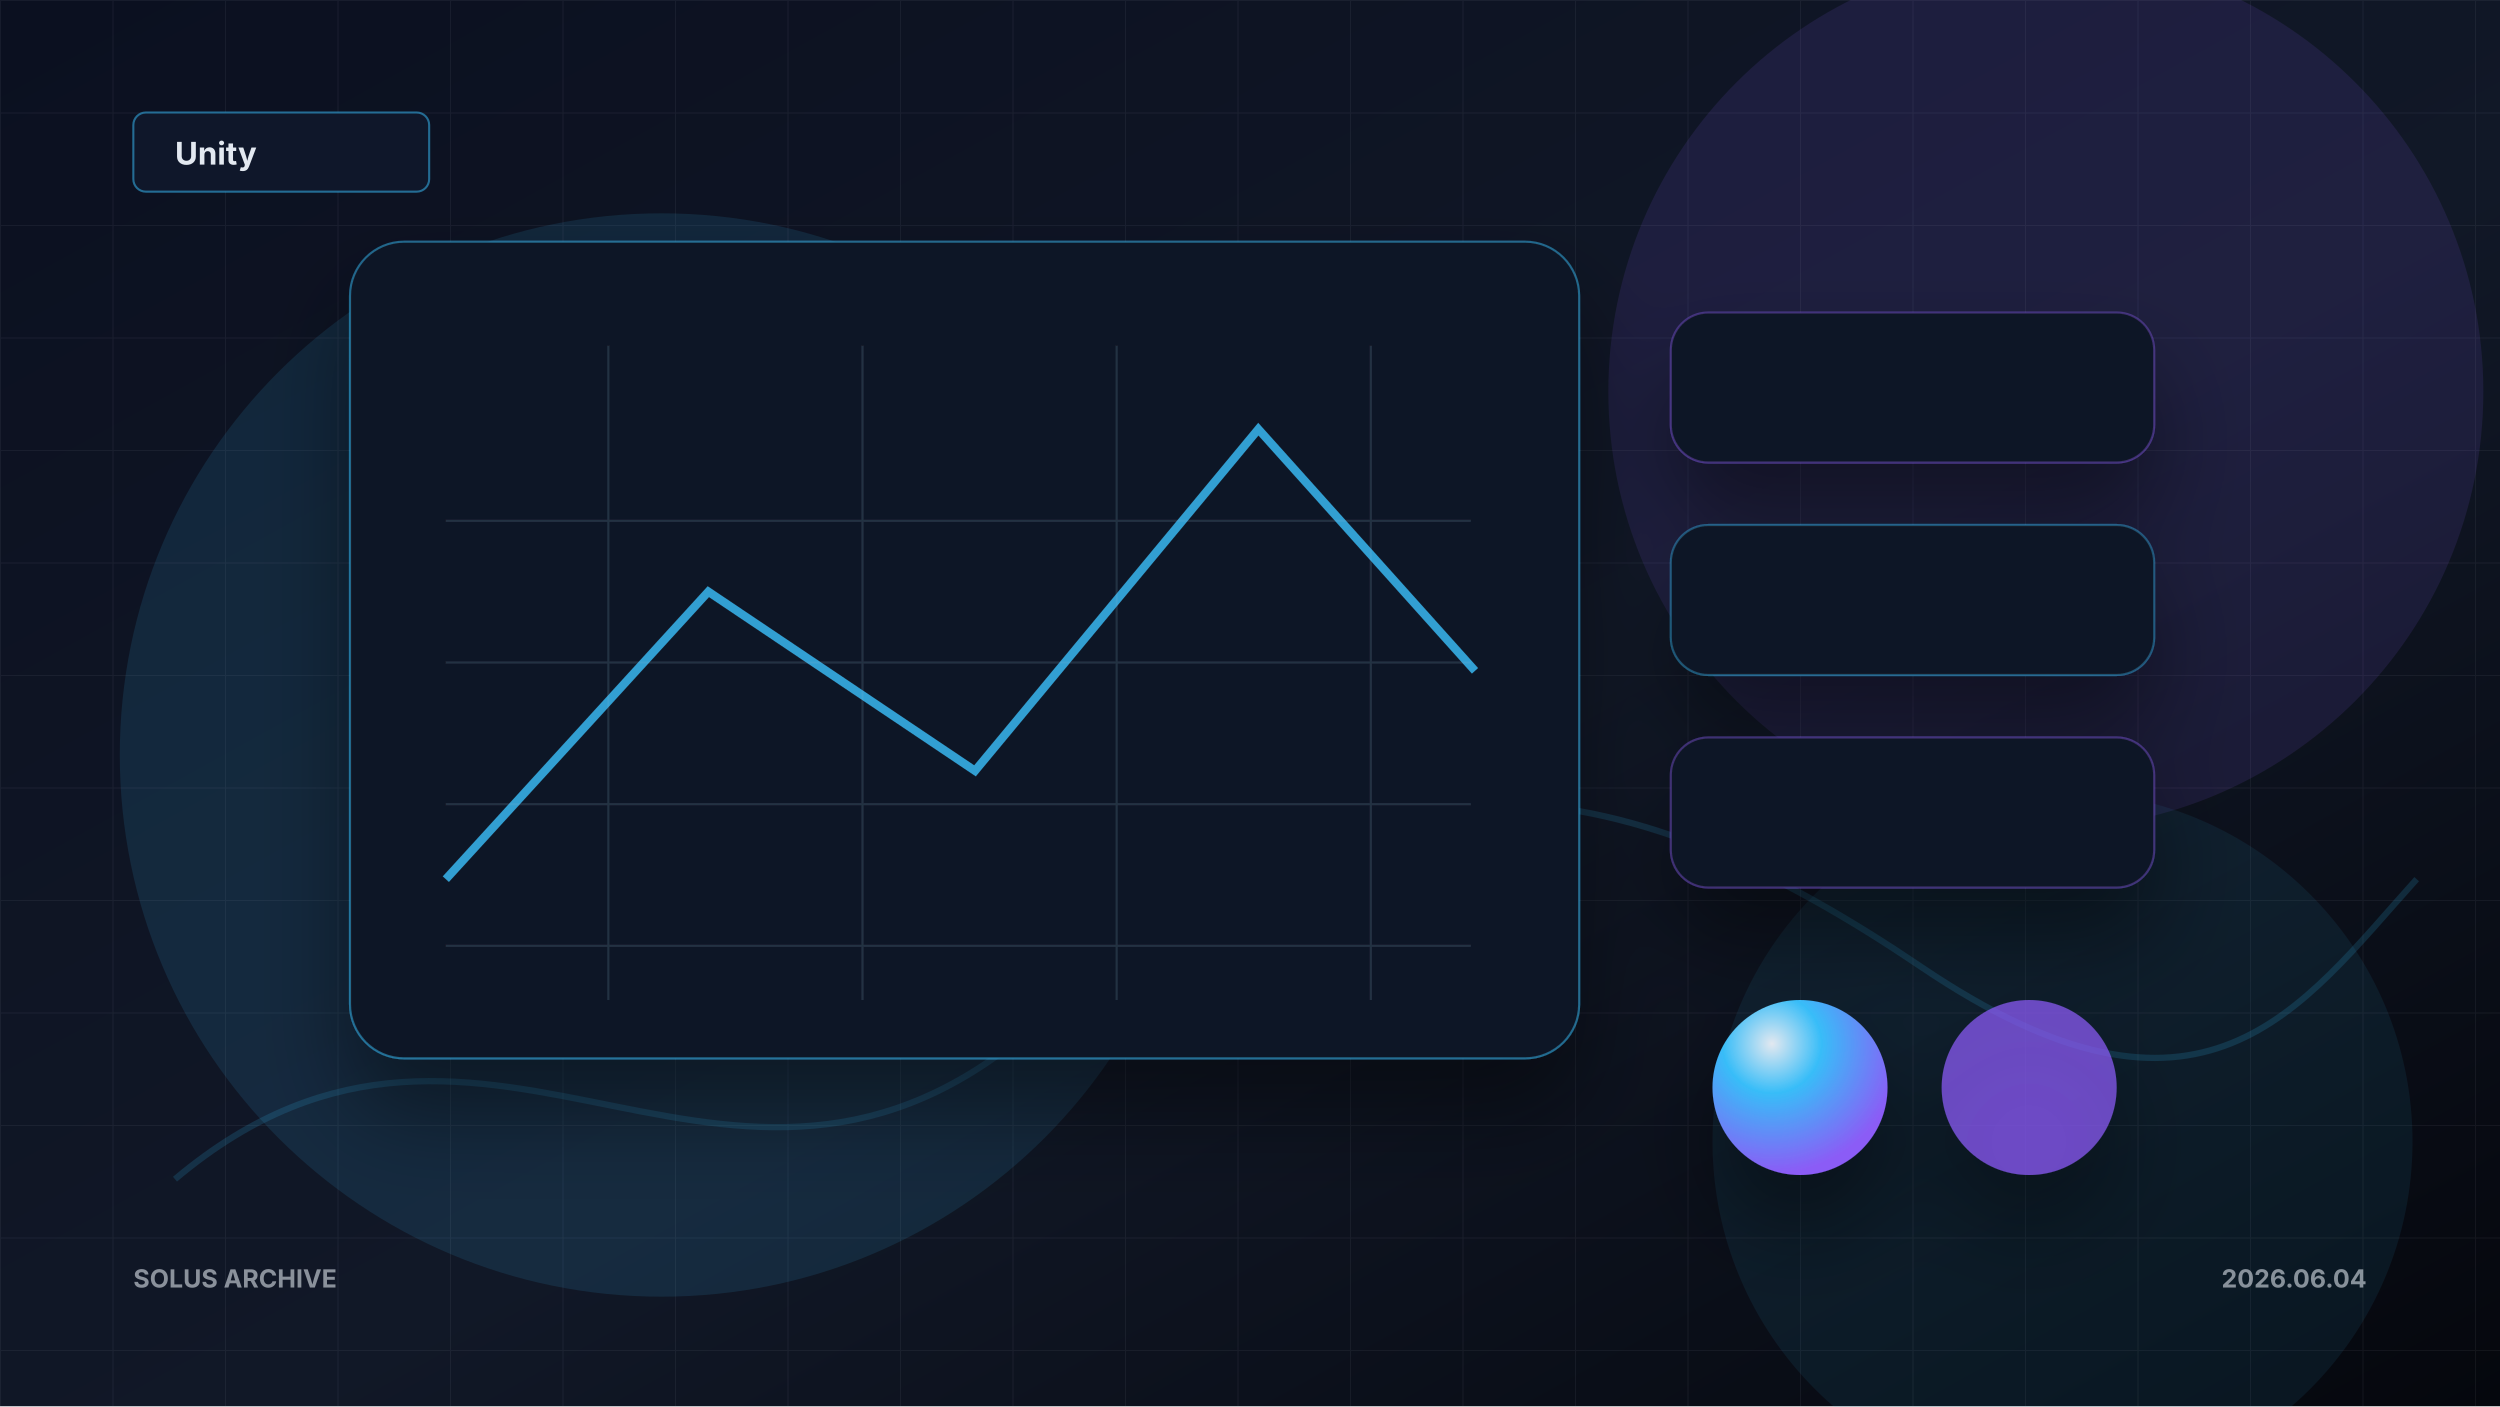
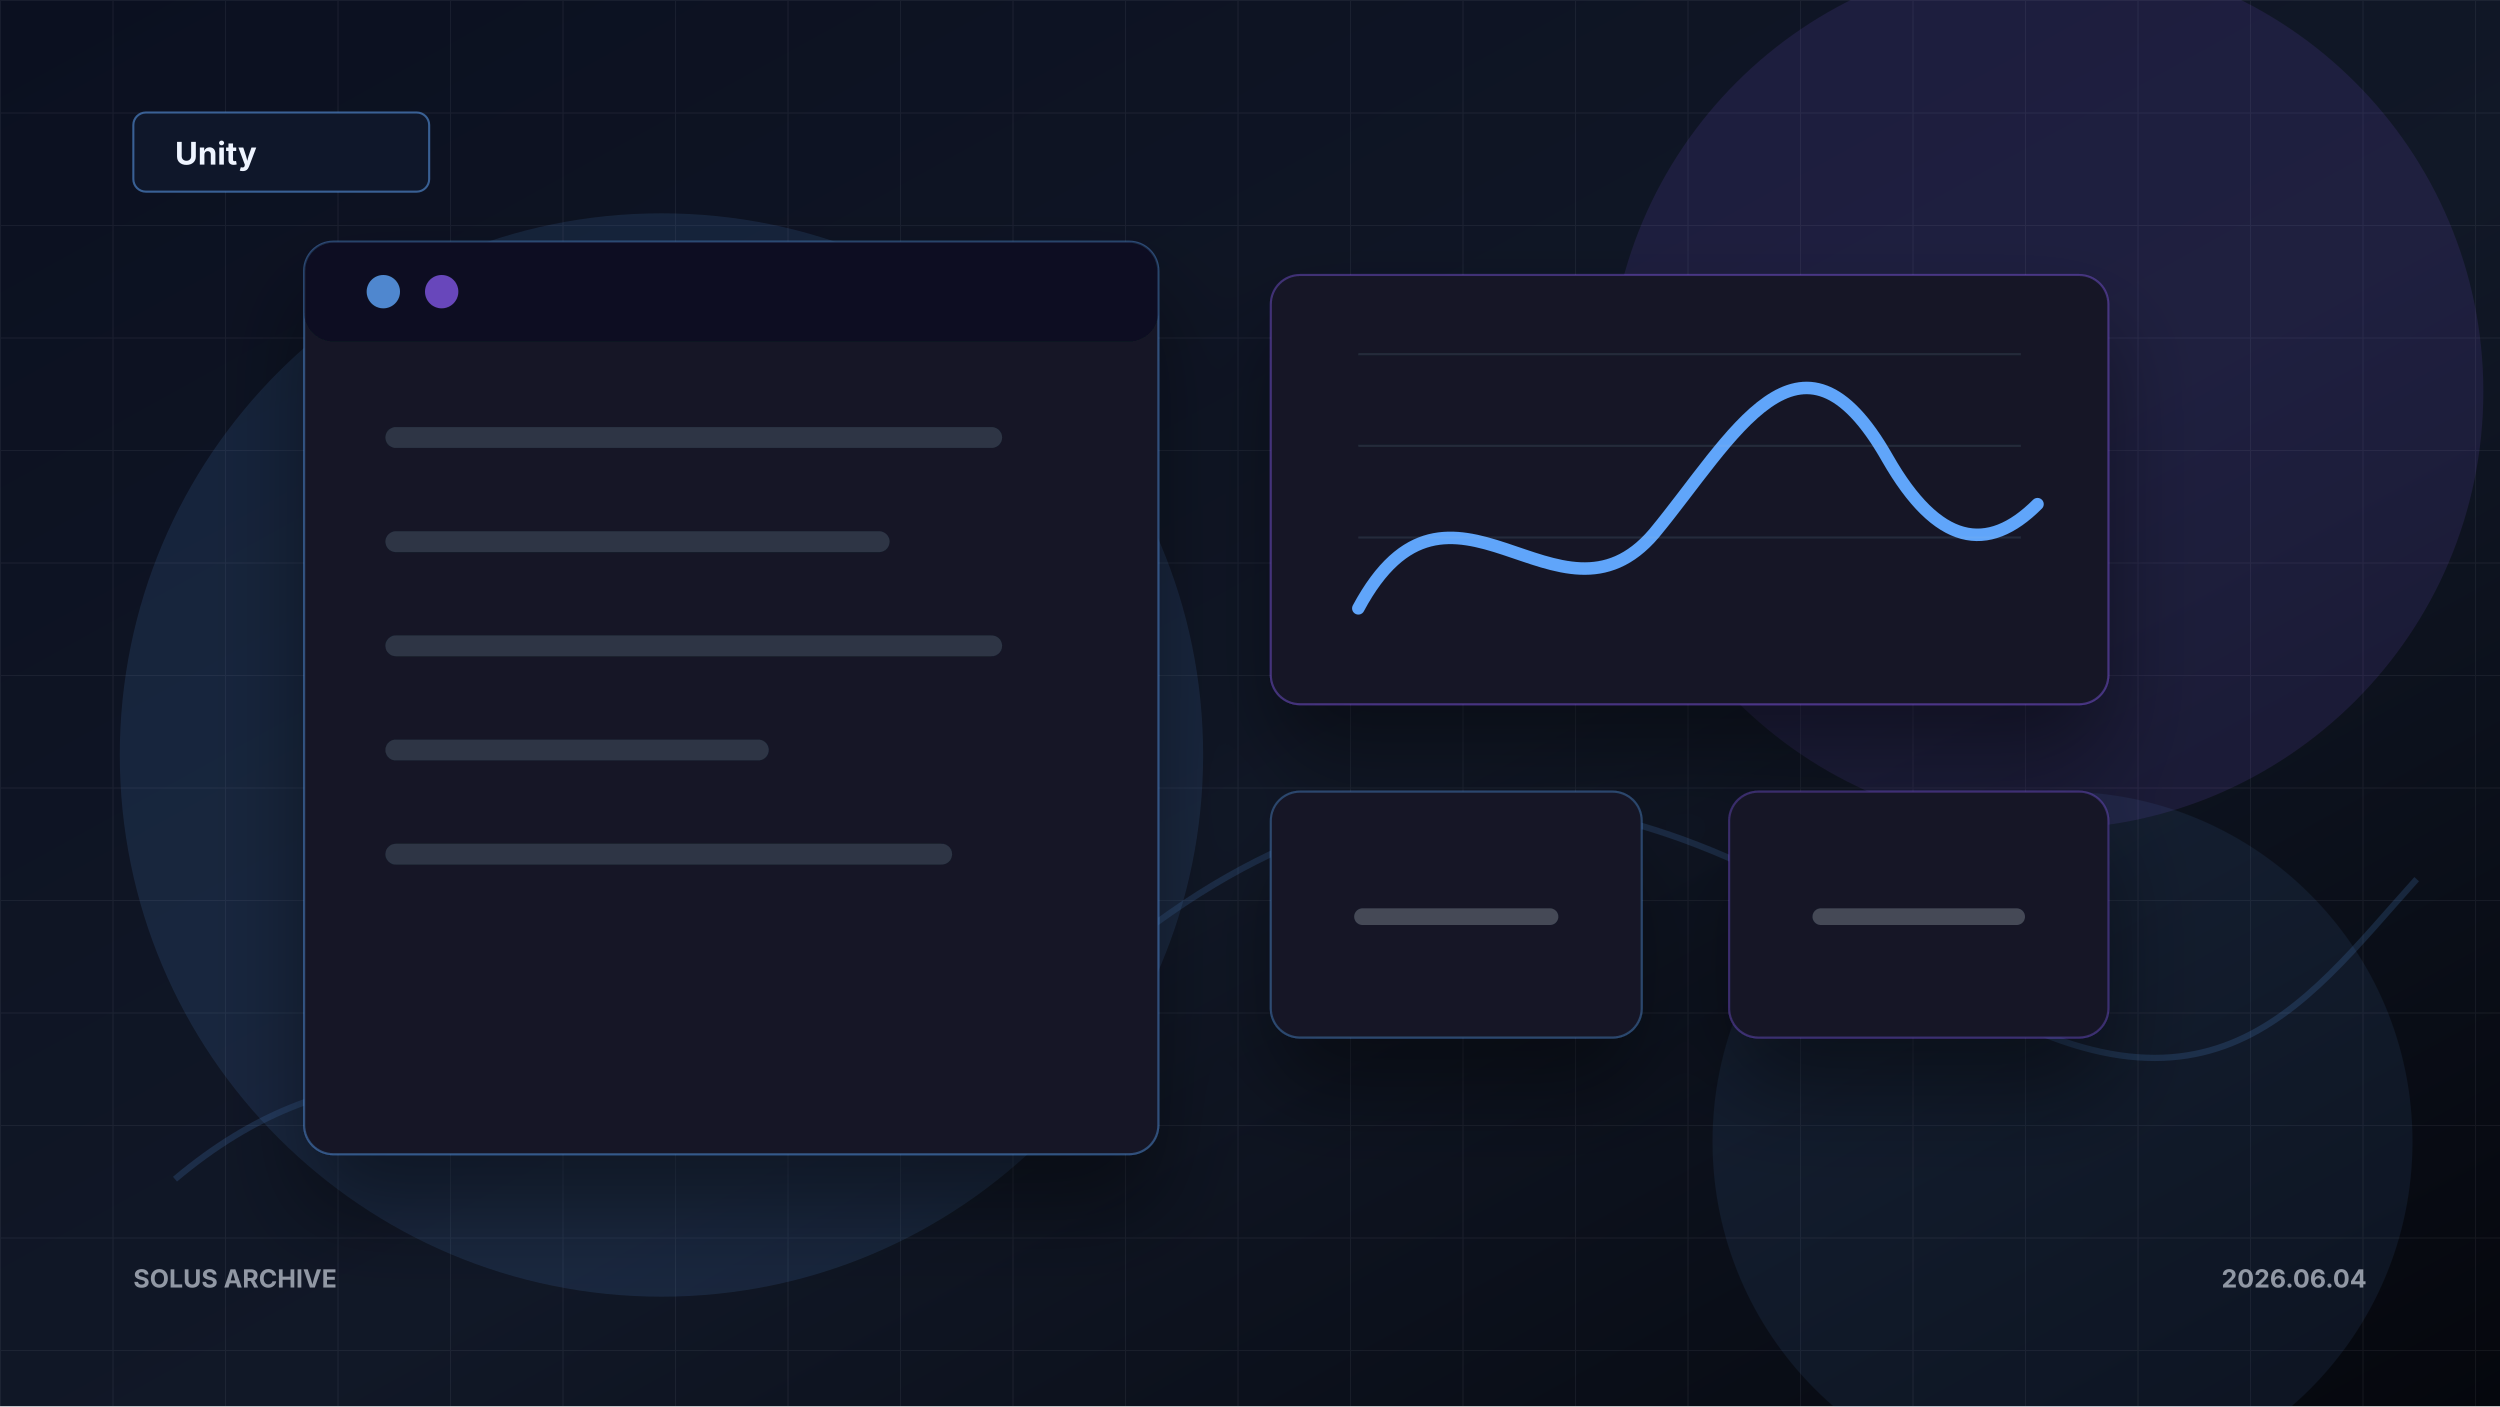
<svg xmlns="http://www.w3.org/2000/svg" viewBox="0 0 1200 675" role="img" aria-label="Unity 性能分析从哪里下手">
  <defs>
    <linearGradient id="bg" x1="0" y1="0" x2="1" y2="1">
      <stop offset="0" stop-color="#0b1020" />
      <stop offset=".56" stop-color="#111827" />
      <stop offset="1" stop-color="#05070d" />
    </linearGradient>
    <radialGradient id="sphere" cx=".34" cy=".25" r=".74">
-       <stop offset="0" stop-color="#e2e8f0" />
-       <stop offset=".38" stop-color="#38bdf8" />
+       <stop offset="0" stop-color="#eef4ff" />
+       <stop offset=".38" stop-color="#60a5fa" />
      <stop offset="1" stop-color="#8b5cf6" />
    </radialGradient>
    <pattern id="grid" width="54" height="54" patternUnits="userSpaceOnUse">
-       <path d="M54 0H0v54" fill="none" stroke="#e2e8f0" stroke-opacity=".06" />
+       <path d="M54 0H0v54" fill="none" stroke="#eef4ff" stroke-opacity=".06" />
    </pattern>
    <filter id="shadow" x="-40%" y="-40%" width="180%" height="180%">
      <feDropShadow dx="0" dy="26" stdDeviation="22" flood-color="#000" flood-opacity=".42" />
    </filter>
  </defs>
  <rect width="1200" height="675" fill="url(#bg)" />
  <rect width="1200" height="675" fill="url(#grid)" />
-   <circle cx="317.5" cy="362.4" r="260" fill="#38bdf8" opacity=".12" />
+   <circle cx="317.5" cy="362.4" r="260" fill="#60a5fa" opacity=".12" />
  <circle cx="982" cy="188" r="210" fill="#8b5cf6" opacity=".12" />
-   <circle cx="990" cy="548" r="168" fill="#38bdf8" opacity=".08" />
-   <path d="M84 566C236 438 354 628 506 484s280-112 416-20 182 20 238-42" fill="none" stroke="#38bdf8" stroke-opacity=".16" stroke-width="3" />
+   <circle cx="990" cy="548" r="168" fill="#60a5fa" opacity=".08" />
+   <path d="M84 566C236 438 354 628 506 484s280-112 416-20 182 20 238-42" fill="none" stroke="#60a5fa" stroke-opacity=".16" stroke-width="3" />
  <g filter="url(#shadow)">
-     <rect x="168" y="116" width="590" height="392" rx="26" fill="#111827" stroke="#38bdf8" stroke-opacity=".48" />
-     <path d="M214 422L340 284l128 86 136-164 104 116" fill="none" stroke="#38bdf8" stroke-width="4" opacity=".82" />
-     <path d="M214 454h492M214 386h492M214 318h492M214 250h492M292 166v314M414 166v314M536 166v314M658 166v314" stroke="#8fb8d7" stroke-opacity=".16" />
-     <rect x="802" y="150" width="232" height="72" rx="18" fill="#111827" stroke="#8b5cf6" stroke-opacity=".36" />
-     <rect x="802" y="252" width="232" height="72" rx="18" fill="#111827" stroke="#38bdf8" stroke-opacity=".36" />
-     <rect x="802" y="354" width="232" height="72" rx="18" fill="#111827" stroke="#8b5cf6" stroke-opacity=".36" />
-     <circle cx="864" cy="522" r="42" fill="url(#sphere)" />
-     <circle cx="974" cy="522" r="42" fill="#8b5cf6" opacity=".72" />
+     <rect x="146" y="116" width="410" height="438" rx="14" fill="#151827" stroke="#60a5fa" stroke-opacity=".38" />
+     <rect x="146" y="116" width="410" height="48" rx="14" fill="#020617" opacity=".38" />
+     <circle cx="184" cy="140" r="8" fill="#60a5fa" opacity=".8" />
+     <circle cx="212" cy="140" r="8" fill="#8b5cf6" opacity=".72" />
+     <path d="M190 210h286M190 260h232M190 310h286M190 360h174M190 410h262" stroke="#9fb7d1" stroke-opacity=".18" stroke-width="10" stroke-linecap="round" />
+     <rect x="610" y="132" width="402" height="206" rx="14" fill="#151827" stroke="#8b5cf6" stroke-opacity=".38" />
+     <path d="M652 292c44-82 96 18 142-36 38-46 70-110 112-36 24 42 48 46 72 22" fill="none" stroke="#60a5fa" stroke-width="6" stroke-linecap="round" />
+     <path d="M652 258h318M652 214h318M652 170h318" stroke="#9fb7d1" stroke-opacity=".12" />
+     <rect x="610" y="380" width="178" height="118" rx="14" fill="#151827" stroke="#60a5fa" stroke-opacity=".32" />
+     <rect x="830" y="380" width="182" height="118" rx="14" fill="#151827" stroke="#8b5cf6" stroke-opacity=".32" />
+     <path d="M654 440h90M874 440h94" stroke="#eef4ff" stroke-opacity=".22" stroke-width="8" stroke-linecap="round" />
  </g>
  <g>
-     <rect x="64" y="54" width="142" height="38" rx="6" fill="#0f172a" stroke="#38bdf8" stroke-opacity=".52" />
-     <text x="84" y="79" fill="#e2e8f0" font-size="15" font-weight="700" font-family="Inter, Microsoft YaHei, Arial">Unity</text>
-     <text x="64" y="618" fill="#e2e8f0" font-size="12" font-weight="700" opacity=".58" font-family="Inter, Arial">SOLUS ARCHIVE</text>
-     <text x="1136" y="618" text-anchor="end" fill="#e2e8f0" font-size="12" font-weight="700" opacity=".58" font-family="Inter, Arial">2026.06.04</text>
+     <rect x="64" y="54" width="142" height="38" rx="6" fill="#0f172a" stroke="#60a5fa" stroke-opacity=".52" />
+     <text x="84" y="79" fill="#eef4ff" font-size="15" font-weight="700" font-family="Inter, Microsoft YaHei, Arial">Unity</text>
+     <text x="64" y="618" fill="#eef4ff" font-size="12" font-weight="700" opacity=".58" font-family="Inter, Arial">SOLUS ARCHIVE</text>
+     <text x="1136" y="618" text-anchor="end" fill="#eef4ff" font-size="12" font-weight="700" opacity=".58" font-family="Inter, Arial">2026.06.04</text>
  </g>
</svg>
